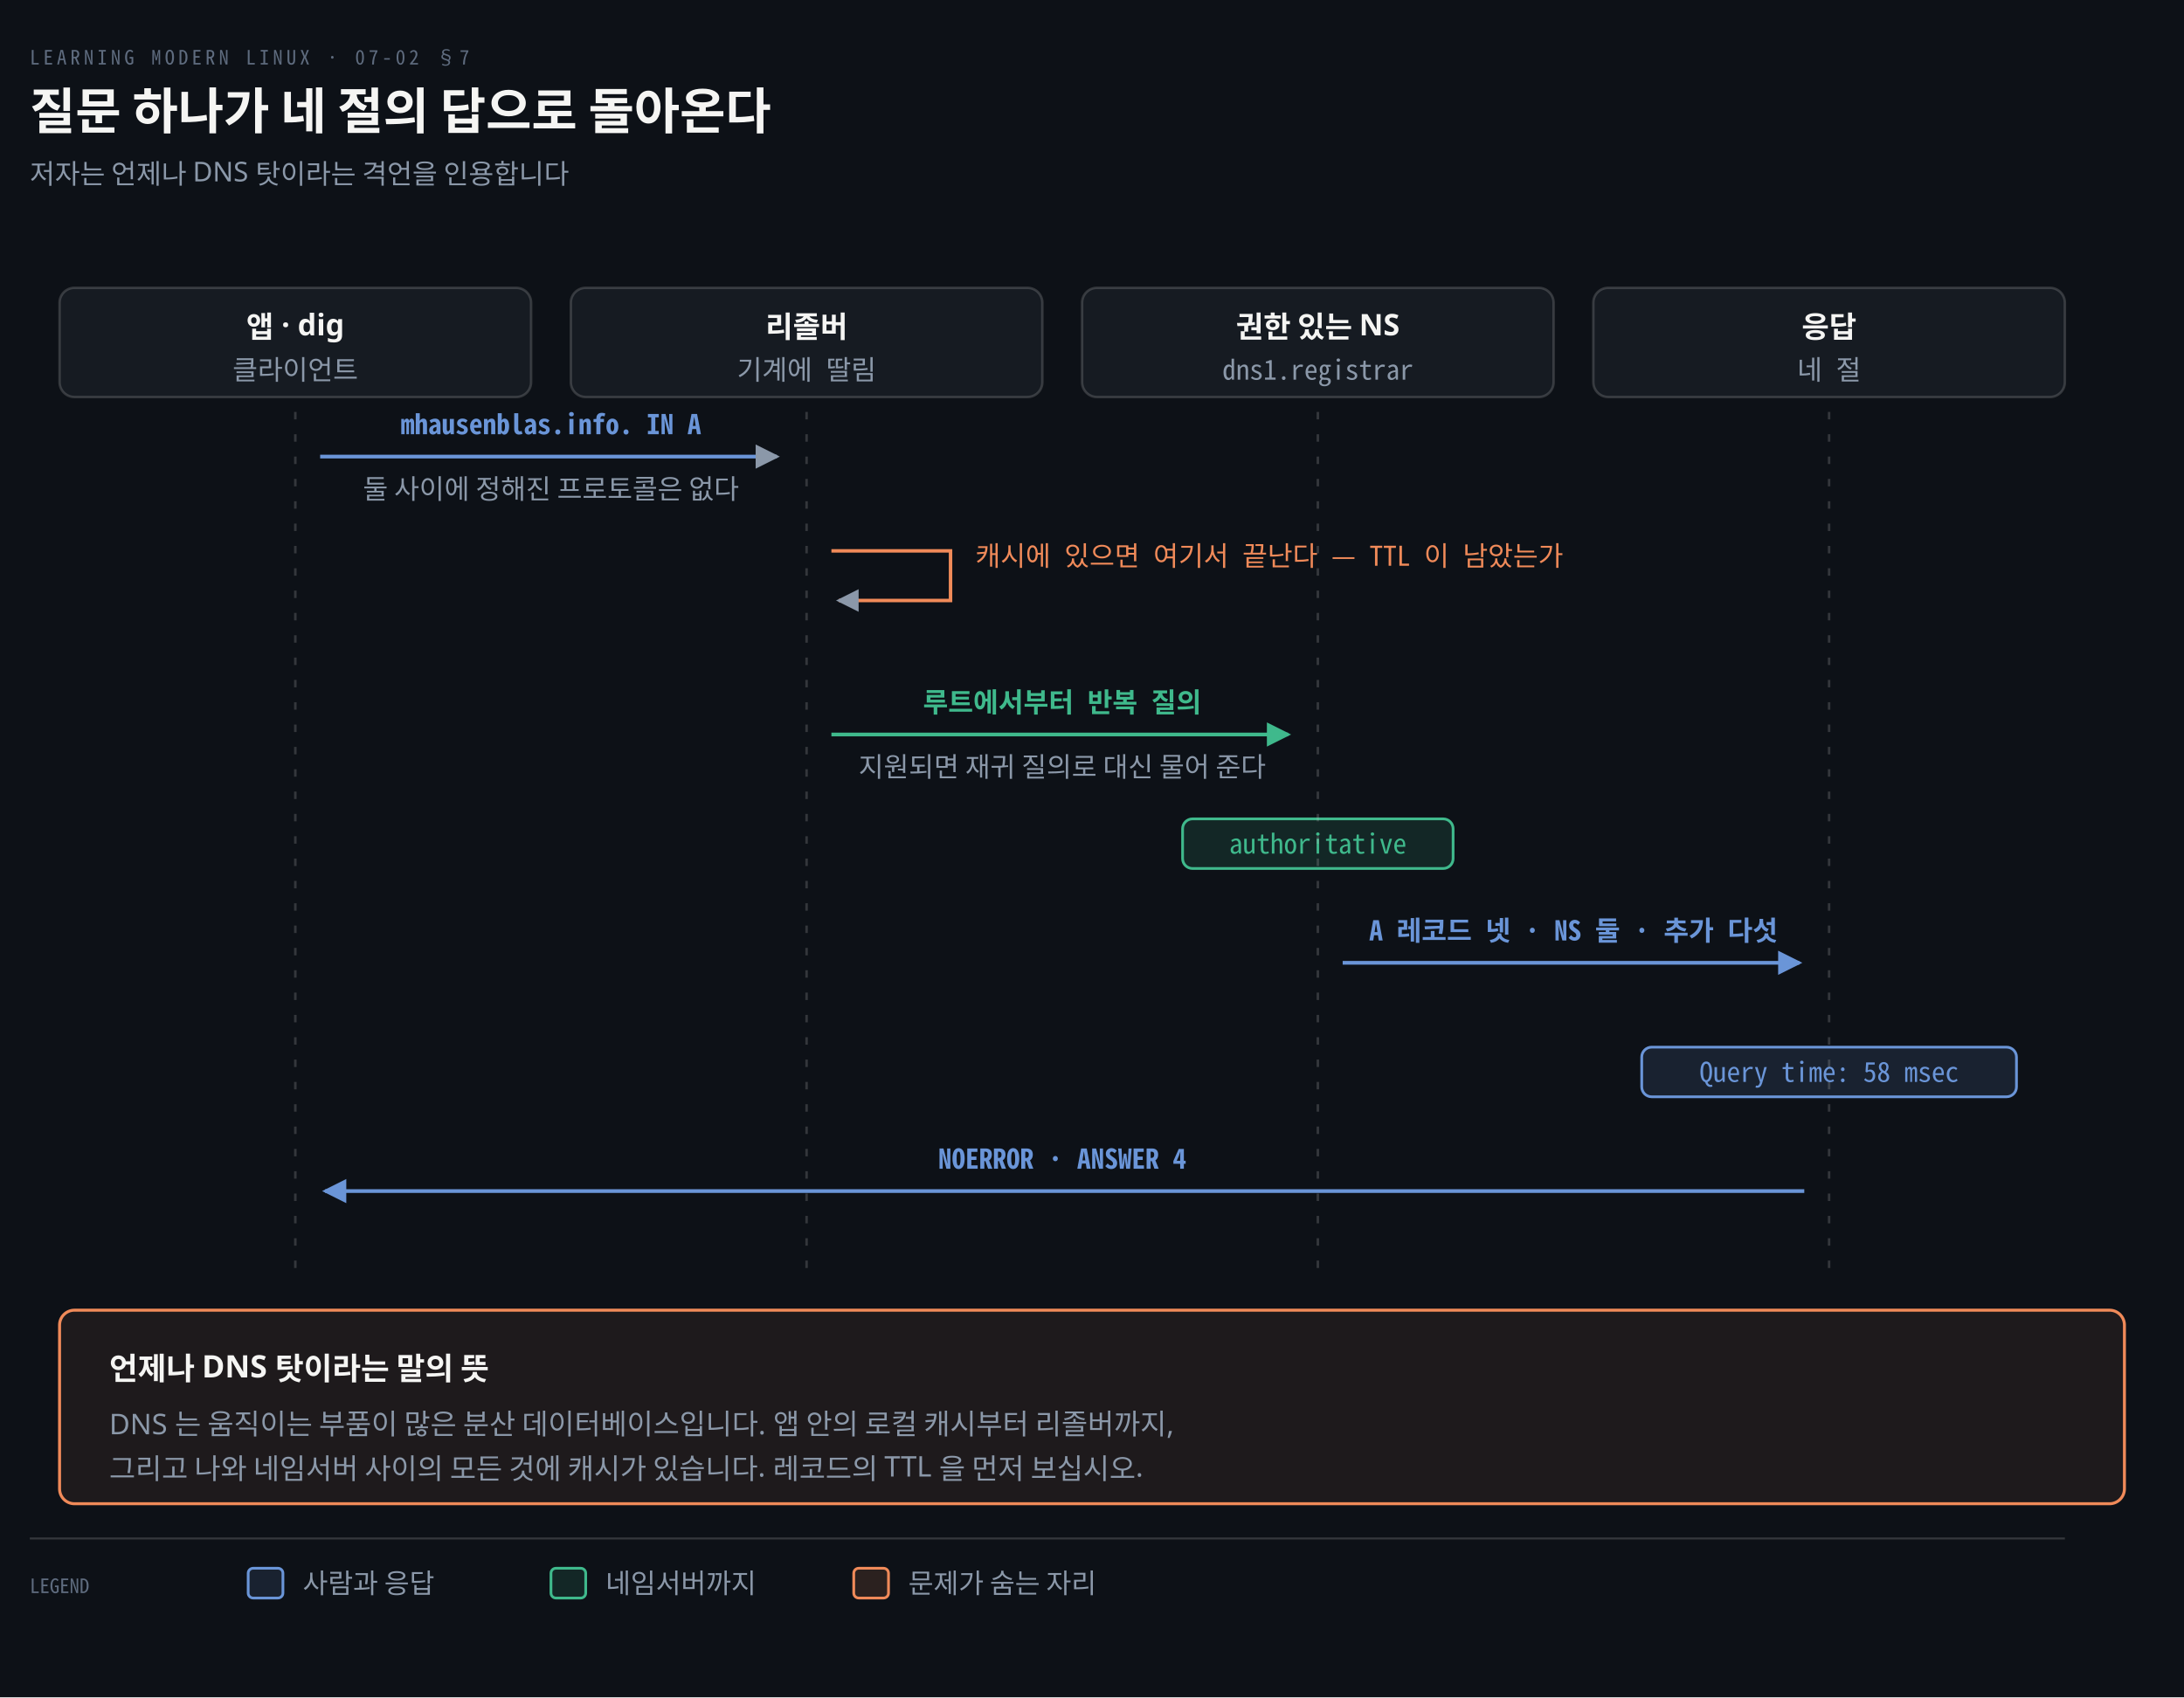
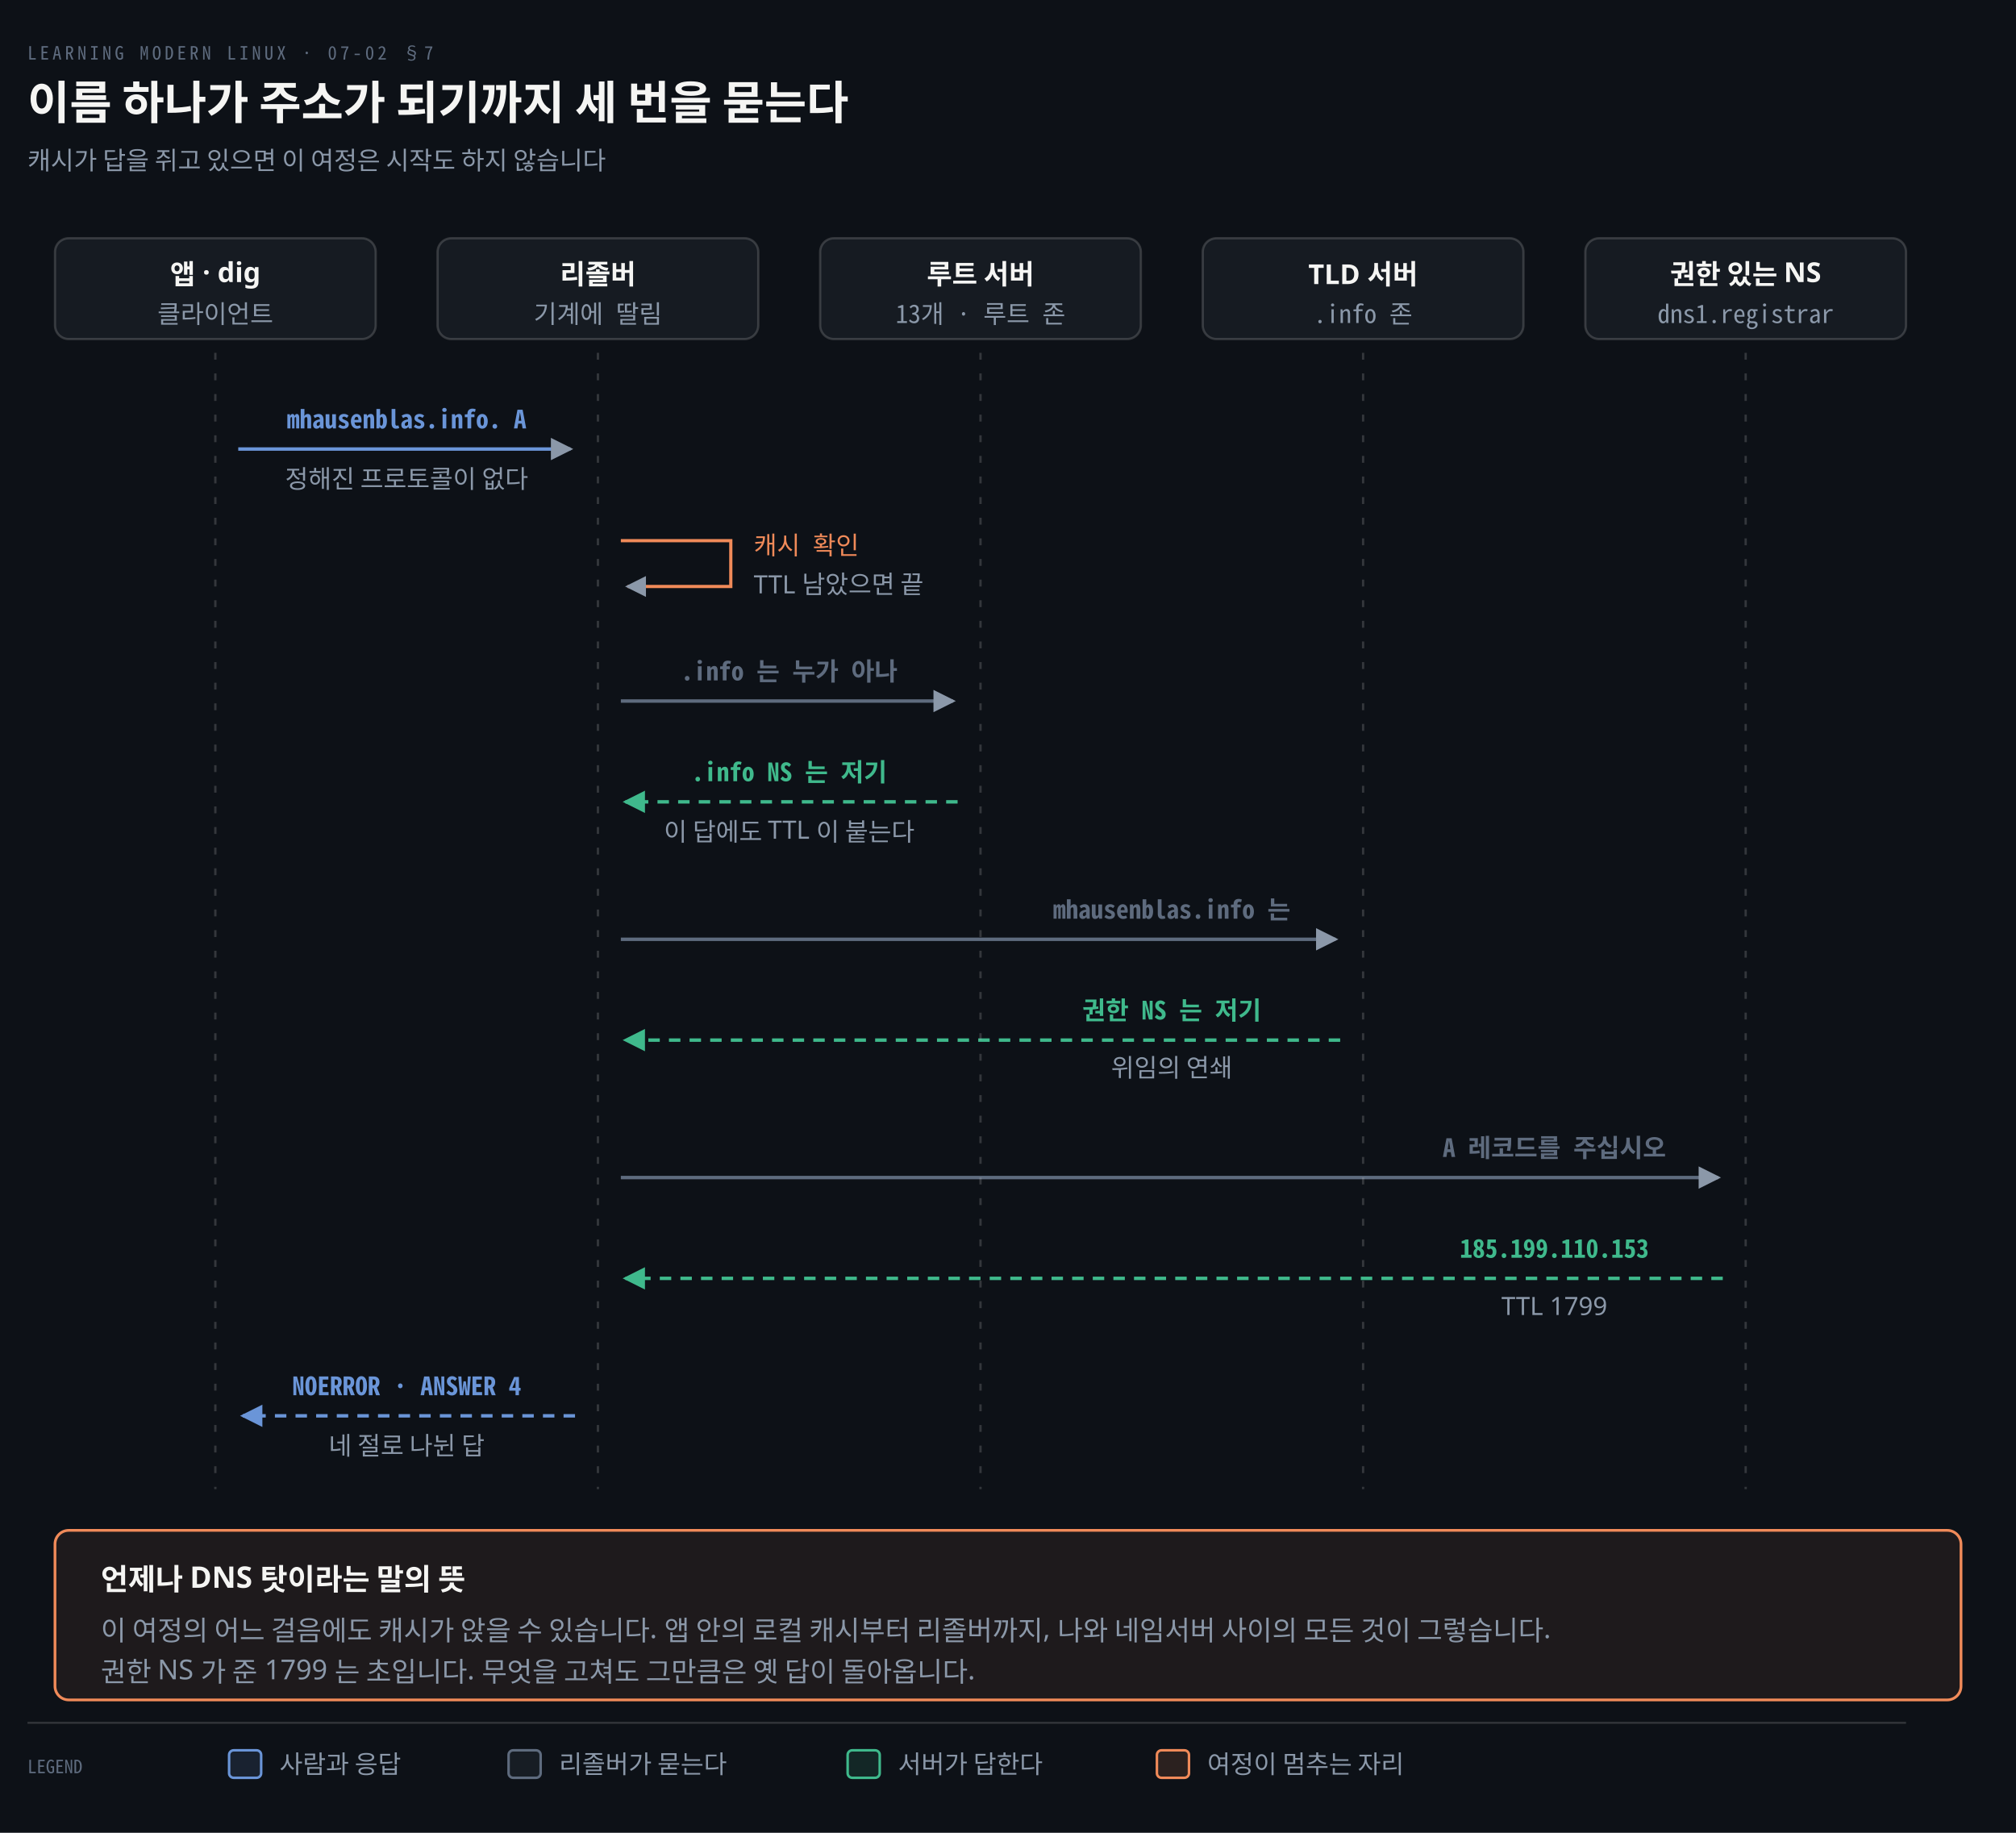
- <svg xmlns="http://www.w3.org/2000/svg" viewBox="0 0 880 684" width="100%" role="img" aria-labelledby="dt dd">
+ <svg xmlns="http://www.w3.org/2000/svg" viewBox="0 0 880 800" width="100%" role="img" aria-labelledby="dt dd">
  <defs>
    <marker id="ar" viewBox="0 0 8 8" refX="7" refY="4" markerWidth="6.5" markerHeight="6.5" orient="auto">
      <path d="M0 0 L8 4 L0 8 z" fill="#8B98A9" />
    </marker>
    <marker id="ok" viewBox="0 0 8 8" refX="7" refY="4" markerWidth="6.5" markerHeight="6.5" orient="auto">
      <path d="M0 0 L8 4 L0 8 z" fill="#3FB98C" />
    </marker>
    <marker id="warn" viewBox="0 0 8 8" refX="7" refY="4" markerWidth="6.5" markerHeight="6.5" orient="auto">
      <path d="M0 0 L8 4 L0 8 z" fill="#E3B341" />
    </marker>
    <marker id="bad" viewBox="0 0 8 8" refX="7" refY="4" markerWidth="6.5" markerHeight="6.5" orient="auto">
      <path d="M0 0 L8 4 L0 8 z" fill="#F0616D" />
    </marker>
    <marker id="info" viewBox="0 0 8 8" refX="7" refY="4" markerWidth="6.5" markerHeight="6.5" orient="auto">
      <path d="M0 0 L8 4 L0 8 z" fill="#6A95D8" />
    </marker>
    <marker id="acc" viewBox="0 0 8 8" refX="7" refY="4" markerWidth="6.5" markerHeight="6.5" orient="auto">
      <path d="M0 0 L8 4 L0 8 z" fill="#F08A59" />
    </marker>
    <marker id="soft" viewBox="0 0 8 8" refX="7" refY="4" markerWidth="6.5" markerHeight="6.5" orient="auto">
      <path d="M0 0 L8 4 L0 8 z" fill="#5E6B7E" />
    </marker>
  </defs>
-   <rect width="880" height="684" fill="#0D1117" />
+   <rect width="880" height="800" fill="#0D1117" />
  <text x="12" y="26" font-family="'Geist Mono','Noto Sans Mono CJK KR',monospace" font-size="8" letter-spacing="0.18em" fill="#5E6B7E">LEARNING MODERN LINUX · 07-02 §7</text>
-   <text x="12" y="52" font-family="'Geist','Apple SD Gothic Neo','Noto Sans KR','Malgun Gothic',sans-serif" font-size="20" font-weight="600" fill="#F5F5F3">질문 하나가 네 절의 답으로 돌아온다</text>
-   <text x="12" y="74" font-family="'Geist','Apple SD Gothic Neo','Noto Sans KR','Malgun Gothic',sans-serif" font-size="11" fill="#8B98A9">저자는 언제나 DNS 탓이라는 격언을 인용합니다</text>
-   <rect x="24.0" y="116" width="190" height="44" rx="6" fill="#161B22" stroke="rgba(191,192,192,0.22)" stroke-width="1.0" />
-   <text x="119.0" y="136" text-anchor="middle" font-family="'Geist','Apple SD Gothic Neo','Noto Sans KR','Malgun Gothic',sans-serif" font-size="12" font-weight="600" fill="#F5F5F3">앱 · dig</text>
-   <text x="119.0" y="153" text-anchor="middle" font-family="'Geist Mono','Noto Sans Mono CJK KR',monospace" font-size="11" font-weight="400" fill="#8B98A9">클라이언트</text>
-   <rect x="230.0" y="116" width="190" height="44" rx="6" fill="#161B22" stroke="rgba(191,192,192,0.22)" stroke-width="1.0" />
-   <text x="325.0" y="136" text-anchor="middle" font-family="'Geist','Apple SD Gothic Neo','Noto Sans KR','Malgun Gothic',sans-serif" font-size="12" font-weight="600" fill="#F5F5F3">리졸버</text>
-   <text x="325.0" y="153" text-anchor="middle" font-family="'Geist Mono','Noto Sans Mono CJK KR',monospace" font-size="11" font-weight="400" fill="#8B98A9">기계에 딸림</text>
-   <rect x="436.0" y="116" width="190" height="44" rx="6" fill="#161B22" stroke="rgba(191,192,192,0.22)" stroke-width="1.0" />
-   <text x="531.0" y="136" text-anchor="middle" font-family="'Geist','Apple SD Gothic Neo','Noto Sans KR','Malgun Gothic',sans-serif" font-size="12" font-weight="600" fill="#F5F5F3">권한 있는 NS</text>
-   <text x="531.0" y="153" text-anchor="middle" font-family="'Geist Mono','Noto Sans Mono CJK KR',monospace" font-size="11" font-weight="400" fill="#8B98A9">dns1.registrar</text>
-   <rect x="642.0" y="116" width="190" height="44" rx="6" fill="#161B22" stroke="rgba(191,192,192,0.22)" stroke-width="1.0" />
-   <text x="737.0" y="136" text-anchor="middle" font-family="'Geist','Apple SD Gothic Neo','Noto Sans KR','Malgun Gothic',sans-serif" font-size="12" font-weight="600" fill="#F5F5F3">응답</text>
-   <text x="737.0" y="153" text-anchor="middle" font-family="'Geist Mono','Noto Sans Mono CJK KR',monospace" font-size="11" font-weight="400" fill="#8B98A9">네 절</text>
-   <path d="M 129.0 184 L 313.0 184" fill="none" stroke="#6A95D8" stroke-width="1.5" marker-end="url(#ar)" />
-   <text x="222.0" y="175" text-anchor="middle" font-family="'Geist Mono','Noto Sans Mono CJK KR',monospace" font-size="11" font-weight="600" fill="#6A95D8">mhausenblas.info. IN A</text>
-   <text x="222.0" y="201" text-anchor="middle" font-family="'Geist','Apple SD Gothic Neo','Noto Sans KR','Malgun Gothic',sans-serif" font-size="11" font-weight="400" fill="#8B98A9">둘 사이에 정해진 프로토콜은 없다</text>
-   <path d="M 335.0 222 L 383.0 222 L 383.0 242 L 338.0 242" fill="none" stroke="#F08A59" stroke-width="1.4" marker-end="url(#ar)" />
-   <text x="393.0" y="228" text-anchor="start" font-family="'Geist Mono','Noto Sans Mono CJK KR',monospace" font-size="11" font-weight="400" fill="#F08A59">캐시에 있으면 여기서 끝난다 — TTL 이 남았는가</text>
-   <path d="M 335.0 296 L 519.0 296" fill="none" stroke="#3FB98C" stroke-width="1.5" marker-end="url(#ok)" />
-   <text x="428.0" y="287" text-anchor="middle" font-family="'Geist Mono','Noto Sans Mono CJK KR',monospace" font-size="11" font-weight="600" fill="#3FB98C">루트에서부터 반복 질의</text>
-   <text x="428.0" y="313" text-anchor="middle" font-family="'Geist','Apple SD Gothic Neo','Noto Sans KR','Malgun Gothic',sans-serif" font-size="11" font-weight="400" fill="#8B98A9">지원되면 재귀 질의로 대신 물어 준다</text>
-   <rect x="476.5" y="330" width="109.0" height="20" rx="4" fill="#3FB98C22" stroke="#3FB98C" stroke-width="1.1" />
-   <text x="531.0" y="344" text-anchor="middle" font-family="'Geist Mono','Noto Sans Mono CJK KR',monospace" font-size="11" font-weight="400" fill="#3FB98C">authoritative</text>
-   <path d="M 541.0 388 L 725.0 388" fill="none" stroke="#6A95D8" stroke-width="1.5" marker-end="url(#info)" />
-   <text x="634.0" y="379" text-anchor="middle" font-family="'Geist Mono','Noto Sans Mono CJK KR',monospace" font-size="11" font-weight="600" fill="#6A95D8">A 레코드 넷 · NS 둘 · 추가 다섯</text>
-   <rect x="661.5" y="422" width="151.0" height="20" rx="4" fill="#6A95D822" stroke="#6A95D8" stroke-width="1.1" />
-   <text x="737.0" y="436" text-anchor="middle" font-family="'Geist Mono','Noto Sans Mono CJK KR',monospace" font-size="11" font-weight="400" fill="#6A95D8">Query time: 58 msec</text>
-   <path d="M 727.0 480 L 131.0 480" fill="none" stroke="#6A95D8" stroke-width="1.5" marker-end="url(#info)" />
-   <text x="428.0" y="471" text-anchor="middle" font-family="'Geist Mono','Noto Sans Mono CJK KR',monospace" font-size="11" font-weight="600" fill="#6A95D8">NOERROR · ANSWER 4</text>
-   <line x1="119.0" y1="166" x2="119.0" y2="512" stroke="rgba(191,192,192,0.22)" stroke-width="1.0" stroke-dasharray="3 6" />
-   <line x1="325.0" y1="166" x2="325.0" y2="512" stroke="rgba(191,192,192,0.22)" stroke-width="1.0" stroke-dasharray="3 6" />
-   <line x1="531.0" y1="166" x2="531.0" y2="512" stroke="rgba(191,192,192,0.22)" stroke-width="1.0" stroke-dasharray="3 6" />
-   <line x1="737.0" y1="166" x2="737.0" y2="512" stroke="rgba(191,192,192,0.22)" stroke-width="1.0" stroke-dasharray="3 6" />
-   <rect x="24" y="528" width="832" height="78" rx="6" fill="#F08A5914" stroke="#F08A59" stroke-width="1.2" />
-   <text x="44" y="556" text-anchor="start" font-family="'Geist','Apple SD Gothic Neo','Noto Sans KR','Malgun Gothic',sans-serif" font-size="12.5" font-weight="600" fill="#F5F5F3">언제나 DNS 탓이라는 말의 뜻</text>
-   <text x="44" y="578" text-anchor="start" font-family="'Geist','Apple SD Gothic Neo','Noto Sans KR','Malgun Gothic',sans-serif" font-size="11.5" font-weight="400" fill="#8B98A9">DNS 는 움직이는 부품이 많은 분산 데이터베이스입니다. 앱 안의 로컬 캐시부터 리졸버까지,</text>
-   <text x="44" y="596" text-anchor="start" font-family="'Geist','Apple SD Gothic Neo','Noto Sans KR','Malgun Gothic',sans-serif" font-size="11.5" font-weight="400" fill="#8B98A9">그리고 나와 네임서버 사이의 모든 것에 캐시가 있습니다. 레코드의 TTL 을 먼저 보십시오.</text>
-   <line x1="12" y1="620" x2="832" y2="620" stroke="rgba(191,192,192,0.22)" stroke-width="0.8" />
-   <text x="12" y="642" text-anchor="start" font-family="'Geist Mono','Noto Sans Mono CJK KR',monospace" font-size="8" font-weight="400" fill="#5E6B7E">LEGEND</text>
-   <rect x="100" y="632" width="14" height="12" rx="2" fill="#6A95D822" stroke="#6A95D8" stroke-width="1.1" />
-   <text x="122" y="642" text-anchor="start" font-family="'Geist','Apple SD Gothic Neo','Noto Sans KR','Malgun Gothic',sans-serif" font-size="11" font-weight="400" fill="#8B98A9">사람과 응답</text>
-   <rect x="222" y="632" width="14" height="12" rx="2" fill="#3FB98C22" stroke="#3FB98C" stroke-width="1.1" />
-   <text x="244" y="642" text-anchor="start" font-family="'Geist','Apple SD Gothic Neo','Noto Sans KR','Malgun Gothic',sans-serif" font-size="11" font-weight="400" fill="#8B98A9">네임서버까지</text>
-   <rect x="344" y="632" width="14" height="12" rx="2" fill="#F08A5922" stroke="#F08A59" stroke-width="1.1" />
-   <text x="366" y="642" text-anchor="start" font-family="'Geist','Apple SD Gothic Neo','Noto Sans KR','Malgun Gothic',sans-serif" font-size="11" font-weight="400" fill="#8B98A9">문제가 숨는 자리</text>
+   <text x="12" y="52" font-family="'Geist','Apple SD Gothic Neo','Noto Sans KR','Malgun Gothic',sans-serif" font-size="20" font-weight="600" fill="#F5F5F3">이름 하나가 주소가 되기까지 세 번을 묻는다</text>
+   <text x="12" y="74" font-family="'Geist','Apple SD Gothic Neo','Noto Sans KR','Malgun Gothic',sans-serif" font-size="11" fill="#8B98A9">캐시가 답을 쥐고 있으면 이 여정은 시작도 하지 않습니다</text>
+   <rect x="24.0" y="104" width="140" height="44" rx="6" fill="#161B22" stroke="rgba(191,192,192,0.22)" stroke-width="1.0" />
+   <text x="94.0" y="124" text-anchor="middle" font-family="'Geist','Apple SD Gothic Neo','Noto Sans KR','Malgun Gothic',sans-serif" font-size="12" font-weight="600" fill="#F5F5F3">앱 · dig</text>
+   <text x="94.0" y="141" text-anchor="middle" font-family="'Geist Mono','Noto Sans Mono CJK KR',monospace" font-size="11" font-weight="400" fill="#8B98A9">클라이언트</text>
+   <rect x="191.0" y="104" width="140" height="44" rx="6" fill="#161B22" stroke="rgba(191,192,192,0.22)" stroke-width="1.0" />
+   <text x="261.0" y="124" text-anchor="middle" font-family="'Geist','Apple SD Gothic Neo','Noto Sans KR','Malgun Gothic',sans-serif" font-size="12" font-weight="600" fill="#F5F5F3">리졸버</text>
+   <text x="261.0" y="141" text-anchor="middle" font-family="'Geist Mono','Noto Sans Mono CJK KR',monospace" font-size="11" font-weight="400" fill="#8B98A9">기계에 딸림</text>
+   <rect x="358.0" y="104" width="140" height="44" rx="6" fill="#161B22" stroke="rgba(191,192,192,0.22)" stroke-width="1.0" />
+   <text x="428.0" y="124" text-anchor="middle" font-family="'Geist','Apple SD Gothic Neo','Noto Sans KR','Malgun Gothic',sans-serif" font-size="12" font-weight="600" fill="#F5F5F3">루트 서버</text>
+   <text x="428.0" y="141" text-anchor="middle" font-family="'Geist Mono','Noto Sans Mono CJK KR',monospace" font-size="11" font-weight="400" fill="#8B98A9">13개 · 루트 존</text>
+   <rect x="525.0" y="104" width="140" height="44" rx="6" fill="#161B22" stroke="rgba(191,192,192,0.22)" stroke-width="1.0" />
+   <text x="595.0" y="124" text-anchor="middle" font-family="'Geist','Apple SD Gothic Neo','Noto Sans KR','Malgun Gothic',sans-serif" font-size="12" font-weight="600" fill="#F5F5F3">TLD 서버</text>
+   <text x="595.0" y="141" text-anchor="middle" font-family="'Geist Mono','Noto Sans Mono CJK KR',monospace" font-size="11" font-weight="400" fill="#8B98A9">.info 존</text>
+   <rect x="692.0" y="104" width="140" height="44" rx="6" fill="#161B22" stroke="rgba(191,192,192,0.22)" stroke-width="1.0" />
+   <text x="762.0" y="124" text-anchor="middle" font-family="'Geist','Apple SD Gothic Neo','Noto Sans KR','Malgun Gothic',sans-serif" font-size="12" font-weight="600" fill="#F5F5F3">권한 있는 NS</text>
+   <text x="762.0" y="141" text-anchor="middle" font-family="'Geist Mono','Noto Sans Mono CJK KR',monospace" font-size="11" font-weight="400" fill="#8B98A9">dns1.registrar</text>
+   <path d="M 104.0 196 L 249.0 196" fill="none" stroke="#6A95D8" stroke-width="1.5" marker-end="url(#ar)" />
+   <text x="177.5" y="187" text-anchor="middle" font-family="'Geist Mono','Noto Sans Mono CJK KR',monospace" font-size="11" font-weight="600" fill="#6A95D8">mhausenblas.info. A</text>
+   <text x="177.5" y="213" text-anchor="middle" font-family="'Geist','Apple SD Gothic Neo','Noto Sans KR','Malgun Gothic',sans-serif" font-size="11" font-weight="400" fill="#8B98A9">정해진 프로토콜이 없다</text>
+   <path d="M 271.0 236 L 319.0 236 L 319.0 256 L 274.0 256" fill="none" stroke="#F08A59" stroke-width="1.4" marker-end="url(#ar)" />
+   <text x="329.0" y="242" text-anchor="start" font-family="'Geist Mono','Noto Sans Mono CJK KR',monospace" font-size="11" font-weight="400" fill="#F08A59">캐시 확인</text>
+   <text x="329.0" y="259" text-anchor="start" font-family="'Geist','Apple SD Gothic Neo','Noto Sans KR','Malgun Gothic',sans-serif" font-size="11" font-weight="400" fill="#8B98A9">TTL 남았으면 끝</text>
+   <path d="M 271.0 306 L 416.0 306" fill="none" stroke="#5E6B7E" stroke-width="1.5" marker-end="url(#ar)" />
+   <text x="344.5" y="297" text-anchor="middle" font-family="'Geist Mono','Noto Sans Mono CJK KR',monospace" font-size="11" font-weight="600" fill="#5E6B7E">.info 는 누가 아나</text>
+   <path d="M 418.0 350 L 273.0 350" fill="none" stroke="#3FB98C" stroke-width="1.5" marker-end="url(#ok)" stroke-dasharray="5 4" />
+   <text x="344.5" y="341" text-anchor="middle" font-family="'Geist Mono','Noto Sans Mono CJK KR',monospace" font-size="11" font-weight="600" fill="#3FB98C">.info NS 는 저기</text>
+   <text x="344.5" y="367" text-anchor="middle" font-family="'Geist','Apple SD Gothic Neo','Noto Sans KR','Malgun Gothic',sans-serif" font-size="11" font-weight="400" fill="#8B98A9">이 답에도 TTL 이 붙는다</text>
+   <path d="M 271.0 410 L 583.0 410" fill="none" stroke="#5E6B7E" stroke-width="1.5" marker-end="url(#ar)" />
+   <text x="511.5" y="401" text-anchor="middle" font-family="'Geist Mono','Noto Sans Mono CJK KR',monospace" font-size="11" font-weight="600" fill="#5E6B7E">mhausenblas.info 는</text>
+   <path d="M 585.0 454 L 273.0 454" fill="none" stroke="#3FB98C" stroke-width="1.5" marker-end="url(#ok)" stroke-dasharray="5 4" />
+   <text x="511.5" y="445" text-anchor="middle" font-family="'Geist Mono','Noto Sans Mono CJK KR',monospace" font-size="11" font-weight="600" fill="#3FB98C">권한 NS 는 저기</text>
+   <text x="511.5" y="470" text-anchor="middle" font-family="'Geist','Apple SD Gothic Neo','Noto Sans KR','Malgun Gothic',sans-serif" font-size="11" font-weight="400" fill="#8B98A9">위임의 연쇄</text>
+   <path d="M 271.0 514 L 750.0 514" fill="none" stroke="#5E6B7E" stroke-width="1.5" marker-end="url(#ar)" />
+   <text x="678.5" y="505" text-anchor="middle" font-family="'Geist Mono','Noto Sans Mono CJK KR',monospace" font-size="11" font-weight="600" fill="#5E6B7E">A 레코드를 주십시오</text>
+   <path d="M 752.0 558 L 273.0 558" fill="none" stroke="#3FB98C" stroke-width="1.5" marker-end="url(#ok)" stroke-dasharray="5 4" />
+   <text x="678.5" y="549" text-anchor="middle" font-family="'Geist Mono','Noto Sans Mono CJK KR',monospace" font-size="11" font-weight="600" fill="#3FB98C">185.199.110.153</text>
+   <text x="678.5" y="574" text-anchor="middle" font-family="'Geist','Apple SD Gothic Neo','Noto Sans KR','Malgun Gothic',sans-serif" font-size="11" font-weight="400" fill="#8B98A9">TTL 1799</text>
+   <path d="M 251.0 618 L 106.0 618" fill="none" stroke="#6A95D8" stroke-width="1.5" marker-end="url(#info)" stroke-dasharray="5 4" />
+   <text x="177.5" y="609" text-anchor="middle" font-family="'Geist Mono','Noto Sans Mono CJK KR',monospace" font-size="11" font-weight="600" fill="#6A95D8">NOERROR · ANSWER 4</text>
+   <text x="177.5" y="635" text-anchor="middle" font-family="'Geist','Apple SD Gothic Neo','Noto Sans KR','Malgun Gothic',sans-serif" font-size="11" font-weight="400" fill="#8B98A9">네 절로 나뉜 답</text>
+   <line x1="94.0" y1="154" x2="94.0" y2="650" stroke="rgba(191,192,192,0.22)" stroke-width="1.0" stroke-dasharray="3 6" />
+   <line x1="261.0" y1="154" x2="261.0" y2="650" stroke="rgba(191,192,192,0.22)" stroke-width="1.0" stroke-dasharray="3 6" />
+   <line x1="428.0" y1="154" x2="428.0" y2="650" stroke="rgba(191,192,192,0.22)" stroke-width="1.0" stroke-dasharray="3 6" />
+   <line x1="595.0" y1="154" x2="595.0" y2="650" stroke="rgba(191,192,192,0.22)" stroke-width="1.0" stroke-dasharray="3 6" />
+   <line x1="762.0" y1="154" x2="762.0" y2="650" stroke="rgba(191,192,192,0.22)" stroke-width="1.0" stroke-dasharray="3 6" />
+   <rect x="24" y="668" width="832" height="74" rx="6" fill="#F08A5914" stroke="#F08A59" stroke-width="1.2" />
+   <text x="44" y="694" text-anchor="start" font-family="'Geist','Apple SD Gothic Neo','Noto Sans KR','Malgun Gothic',sans-serif" font-size="13" font-weight="600" fill="#F5F5F3">언제나 DNS 탓이라는 말의 뜻</text>
+   <text x="44" y="716" text-anchor="start" font-family="'Geist','Apple SD Gothic Neo','Noto Sans KR','Malgun Gothic',sans-serif" font-size="12" font-weight="400" fill="#8B98A9">이 여정의 어느 걸음에도 캐시가 앉을 수 있습니다. 앱 안의 로컬 캐시부터 리졸버까지, 나와 네임서버 사이의 모든 것이 그렇습니다.</text>
+   <text x="44" y="734" text-anchor="start" font-family="'Geist','Apple SD Gothic Neo','Noto Sans KR','Malgun Gothic',sans-serif" font-size="12" font-weight="400" fill="#8B98A9">권한 NS 가 준 1799 는 초입니다. 무엇을 고쳐도 그만큼은 옛 답이 돌아옵니다.</text>
+   <line x1="12" y1="752" x2="832" y2="752" stroke="rgba(191,192,192,0.22)" stroke-width="0.8" />
+   <text x="12" y="774" text-anchor="start" font-family="'Geist Mono','Noto Sans Mono CJK KR',monospace" font-size="8" font-weight="400" fill="#5E6B7E">LEGEND</text>
+   <rect x="100" y="764" width="14" height="12" rx="2" fill="#6A95D822" stroke="#6A95D8" stroke-width="1.1" />
+   <text x="122" y="774" text-anchor="start" font-family="'Geist','Apple SD Gothic Neo','Noto Sans KR','Malgun Gothic',sans-serif" font-size="11" font-weight="400" fill="#8B98A9">사람과 응답</text>
+   <rect x="222" y="764" width="14" height="12" rx="2" fill="#5E6B7E22" stroke="#5E6B7E" stroke-width="1.1" />
+   <text x="244" y="774" text-anchor="start" font-family="'Geist','Apple SD Gothic Neo','Noto Sans KR','Malgun Gothic',sans-serif" font-size="11" font-weight="400" fill="#8B98A9">리졸버가 묻는다</text>
+   <rect x="370" y="764" width="14" height="12" rx="2" fill="#3FB98C22" stroke="#3FB98C" stroke-width="1.1" />
+   <text x="392" y="774" text-anchor="start" font-family="'Geist','Apple SD Gothic Neo','Noto Sans KR','Malgun Gothic',sans-serif" font-size="11" font-weight="400" fill="#8B98A9">서버가 답한다</text>
+   <rect x="505" y="764" width="14" height="12" rx="2" fill="#F08A5922" stroke="#F08A59" stroke-width="1.1" />
+   <text x="527" y="774" text-anchor="start" font-family="'Geist','Apple SD Gothic Neo','Noto Sans KR','Malgun Gothic',sans-serif" font-size="11" font-weight="400" fill="#8B98A9">여정이 멈추는 자리</text>
</svg>
